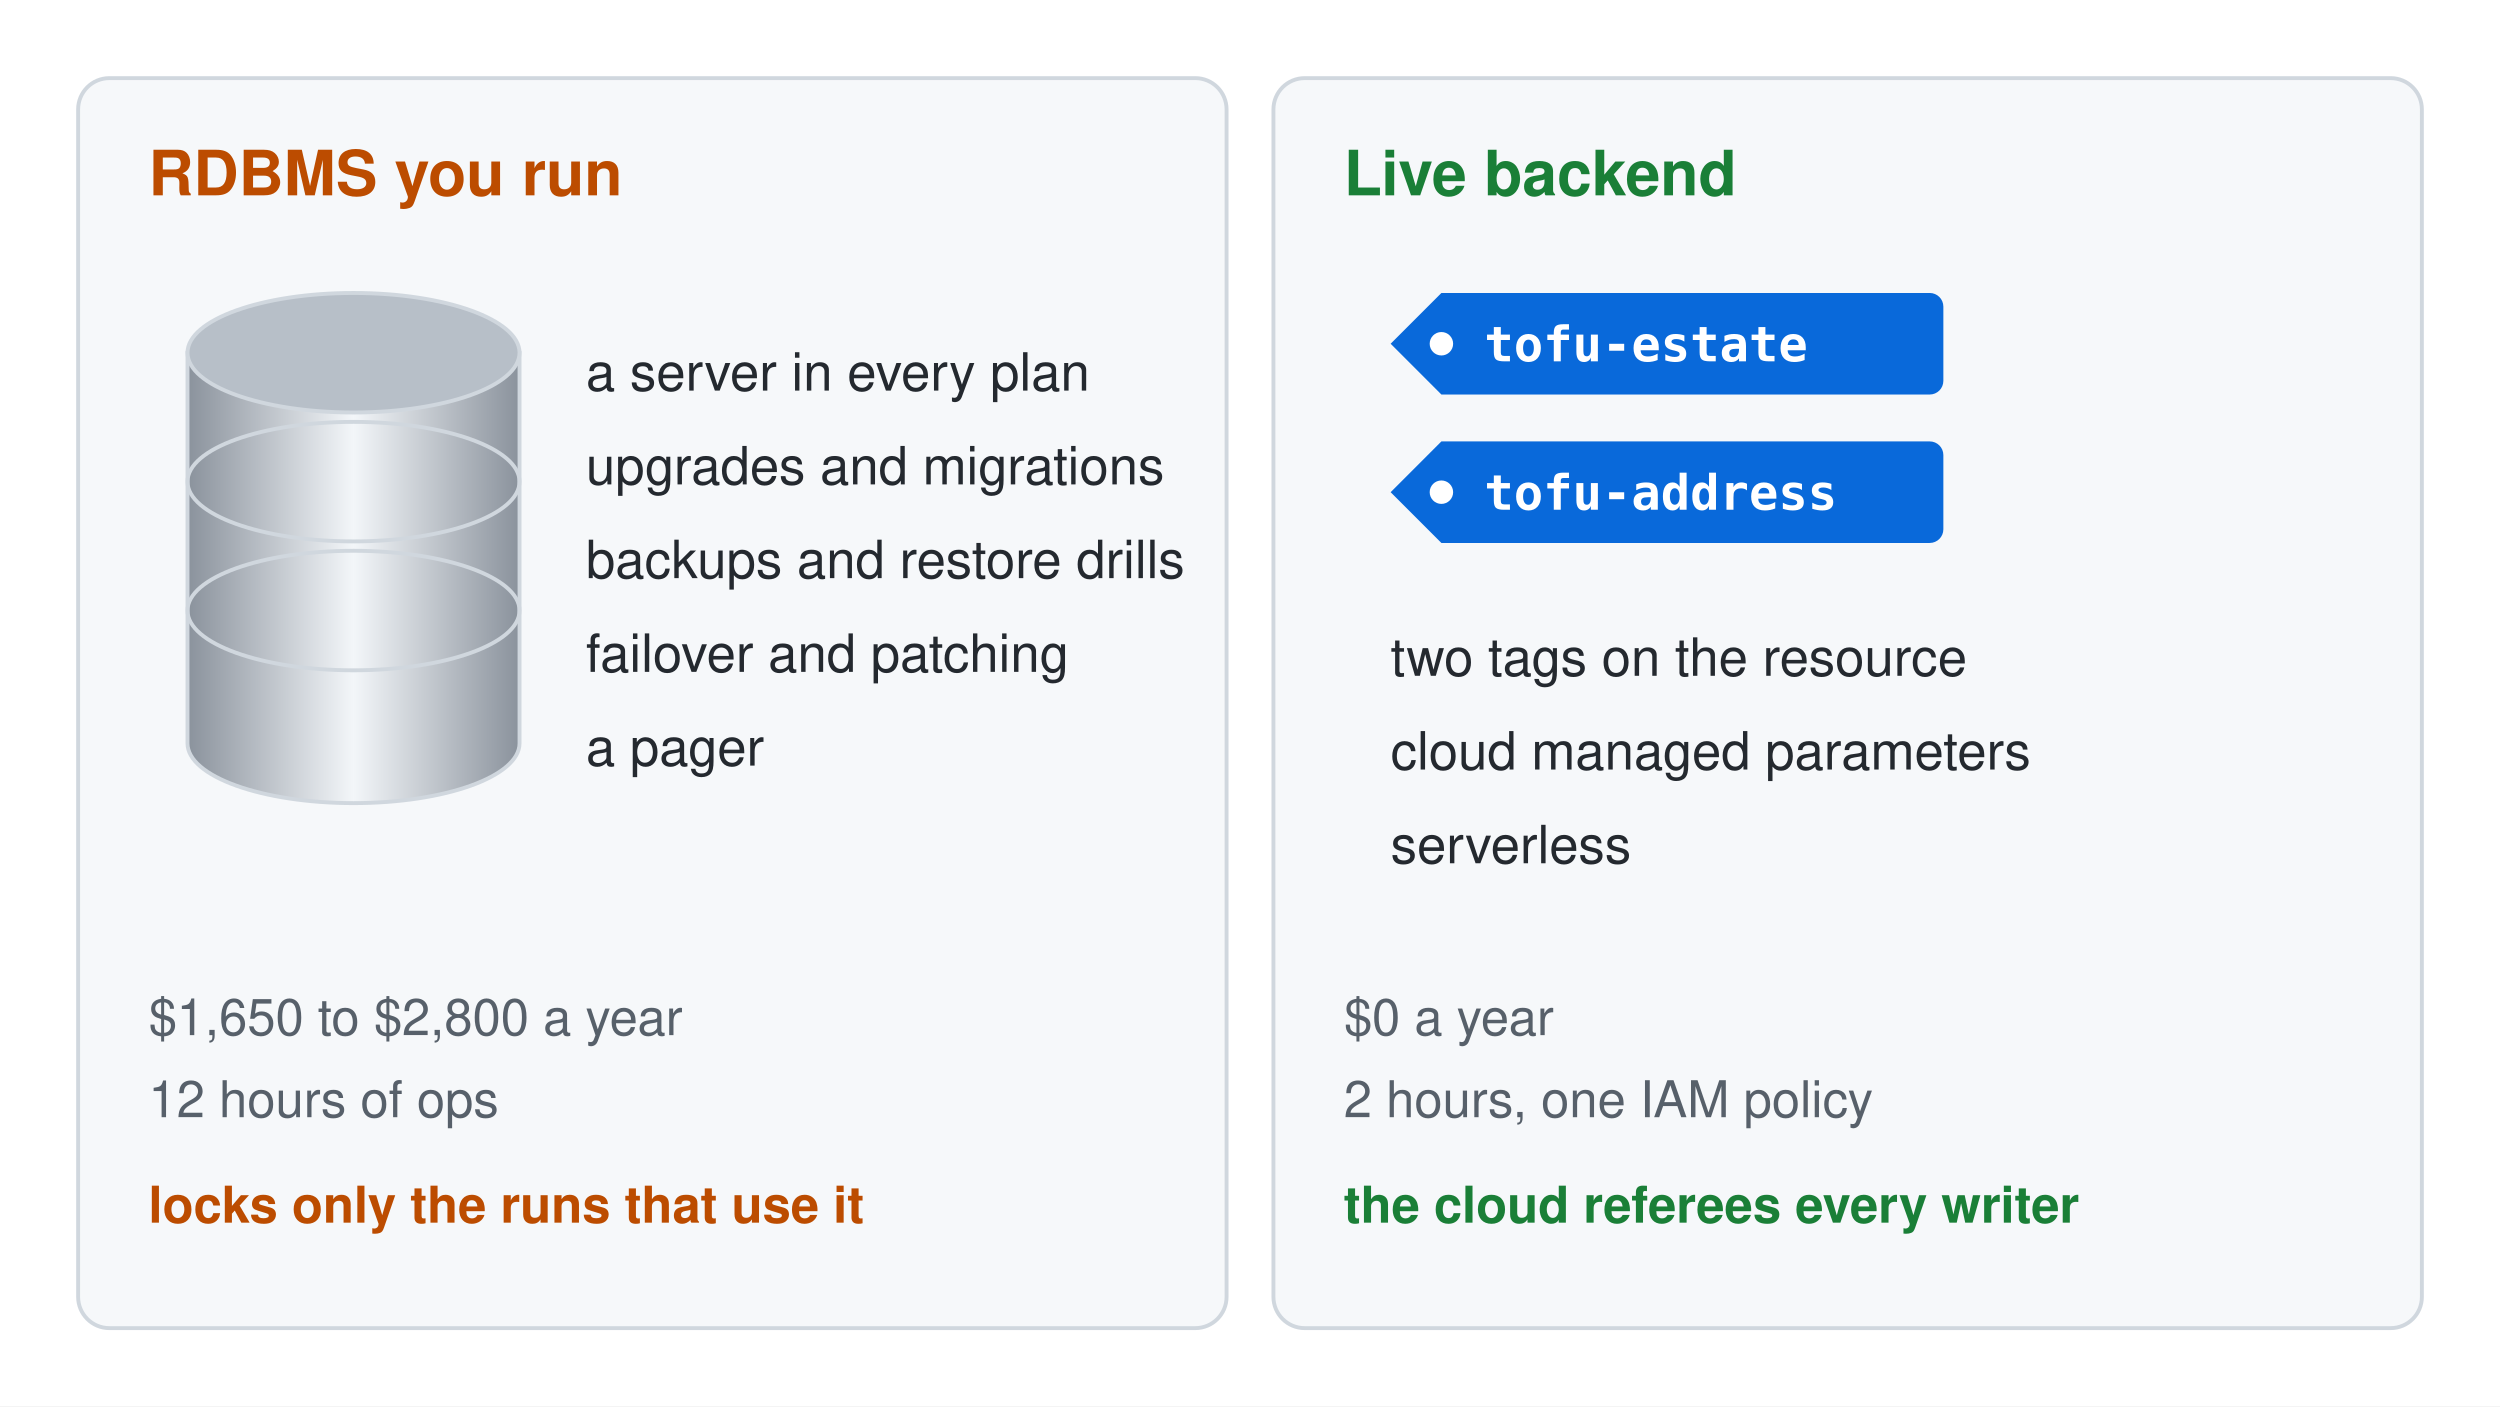
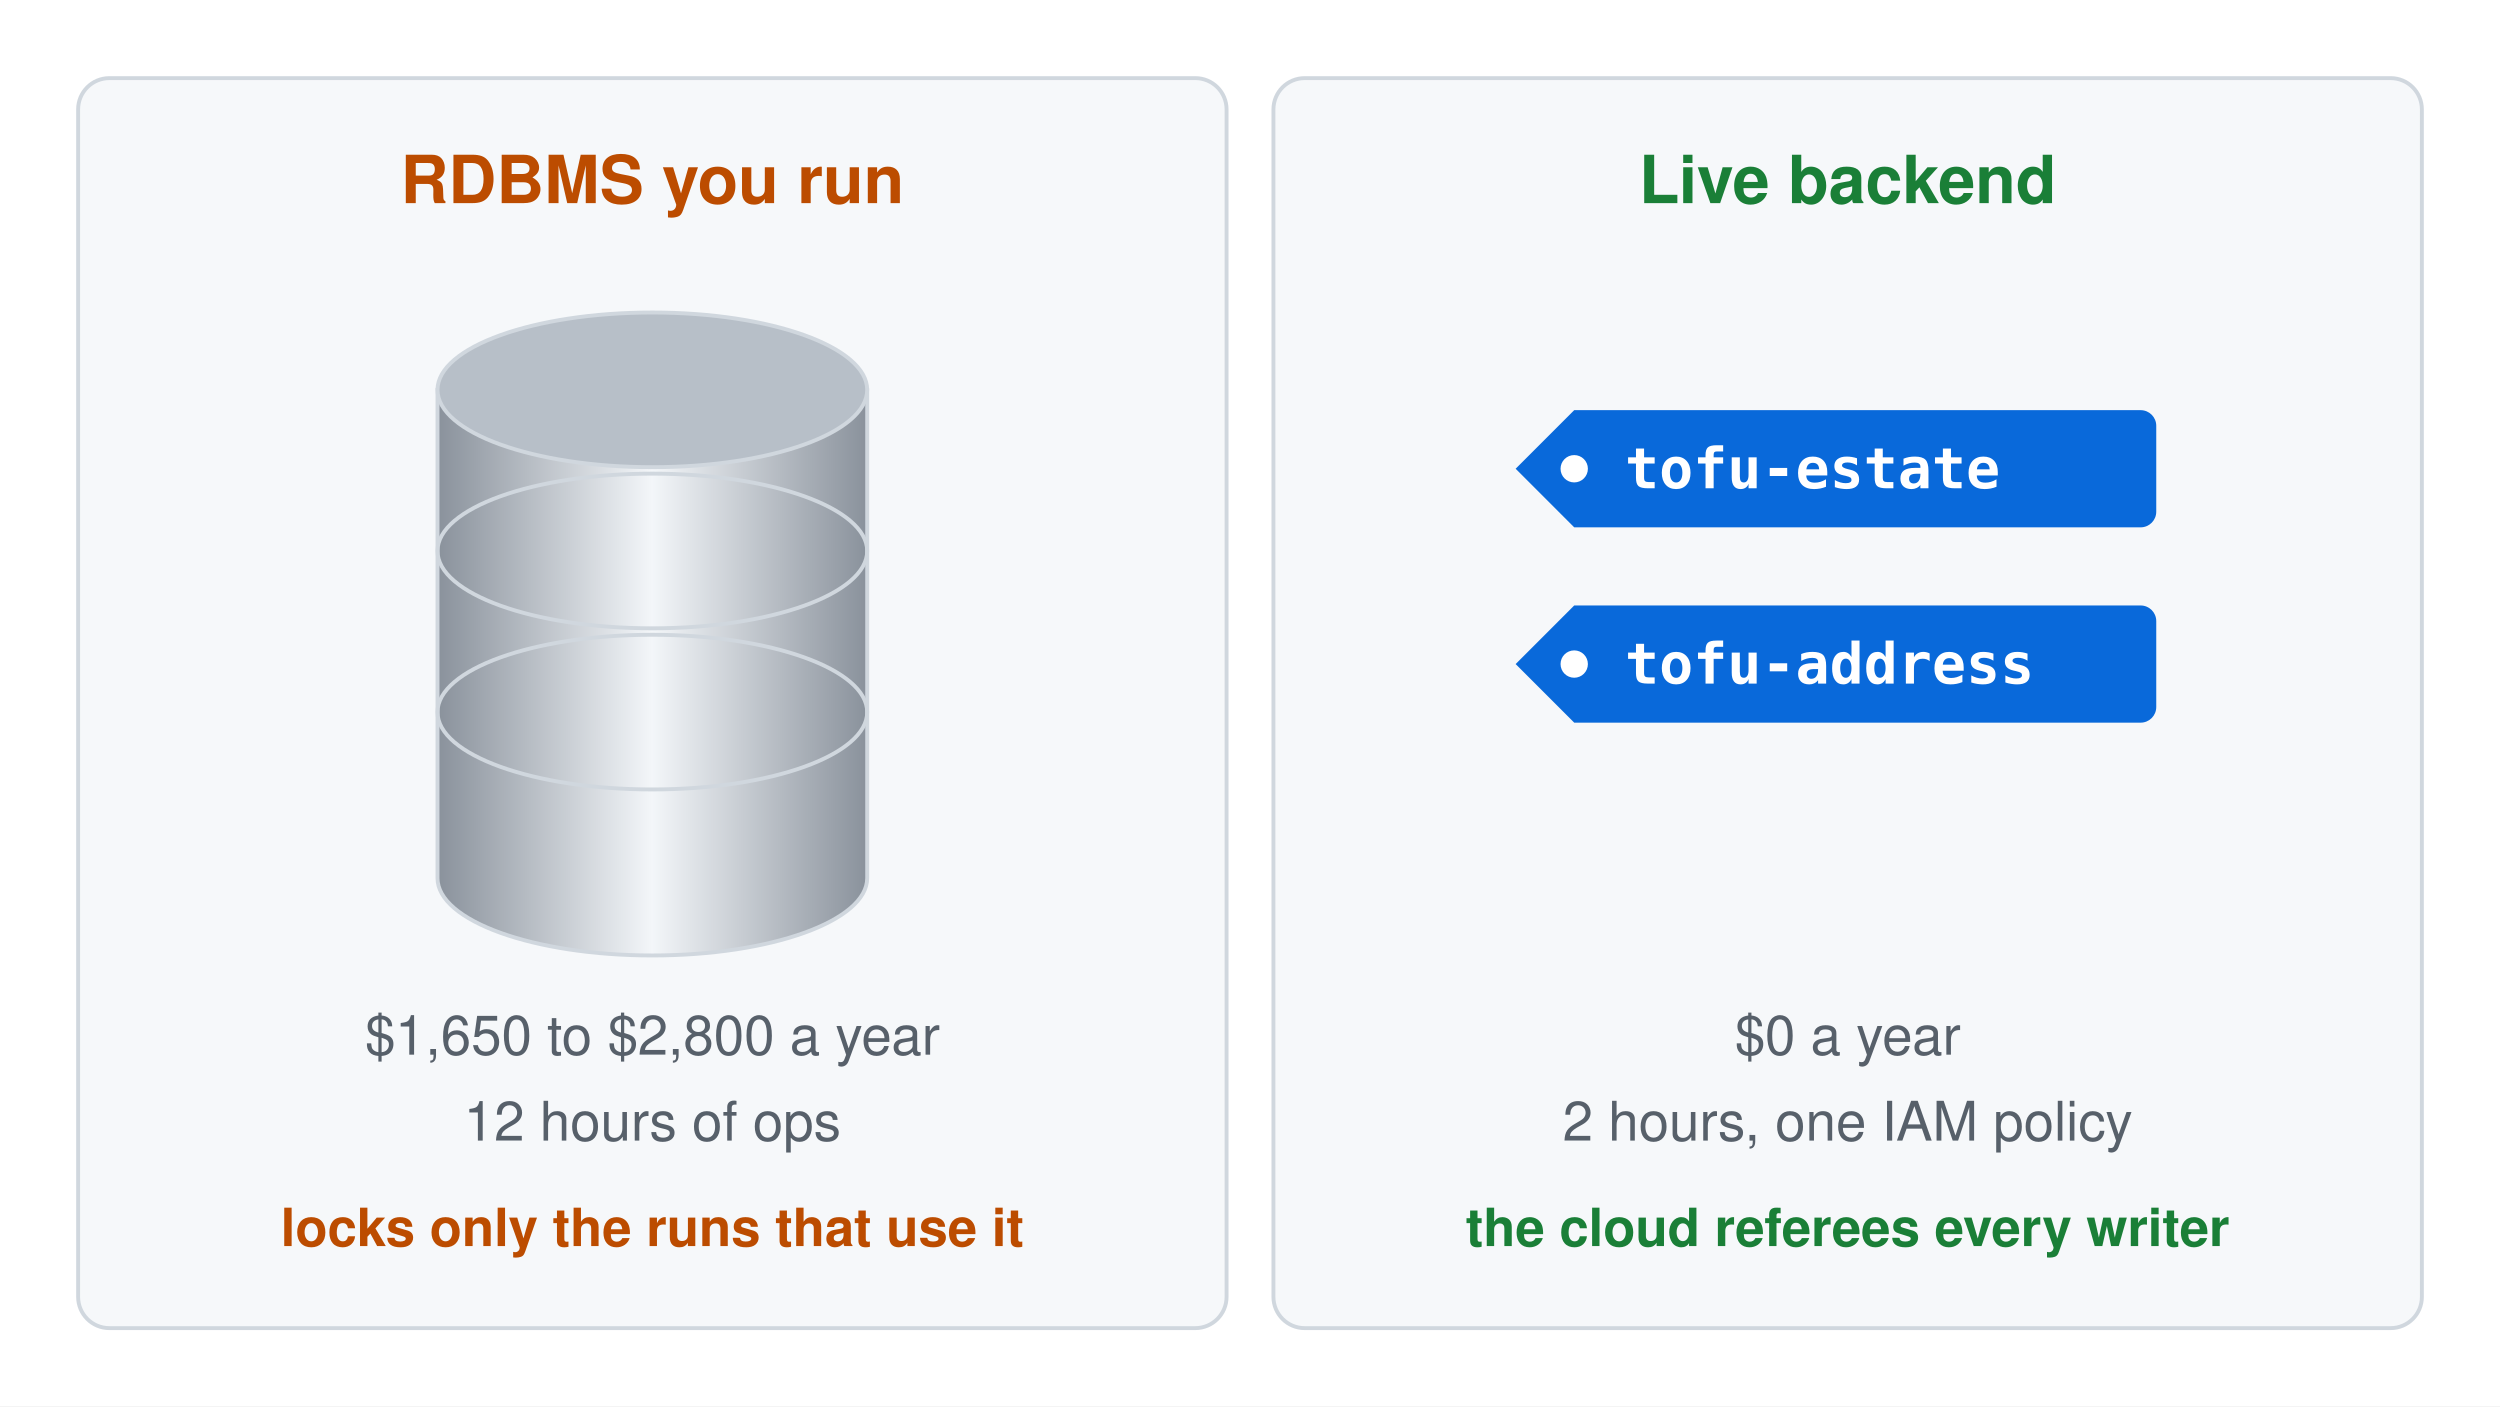
<svg xmlns="http://www.w3.org/2000/svg" viewBox="0 0 1280 720" font-family="-apple-system, Segoe UI, Helvetica, Arial, sans-serif">
  <rect width="1280" height="720" fill="#ffffff" />
  <rect x="40" y="40" width="588" height="640" rx="16" fill="#f6f8fa" stroke="#d0d7de" stroke-width="2" />
-   <text x="76" y="100" font-size="32" font-weight="700" fill="#bc4c00">RDBMS you run</text>
+   <text x="334" y="104" font-size="34" font-weight="700" fill="#bc4c00" text-anchor="middle">RDBMS you run</text>
  <defs>
    <linearGradient id="cyl" x1="0" x2="1">
      <stop offset="0" stop-color="#8a929c" />
      <stop offset="0.5" stop-color="#f3f6f9" />
      <stop offset="1" stop-color="#8a929c" />
    </linearGradient>
  </defs>
-   <path d="M96 180.6 v200 a85.0 30.6 0 0 0 170 0 v-200 z" fill="url(#cyl)" stroke="#d0d7de" stroke-width="2" />
-   <ellipse cx="181.0" cy="180.6" rx="85.0" ry="30.6" fill="#b7bfc8" stroke="#d0d7de" stroke-width="2" />
-   <ellipse cx="181.0" cy="246.6" rx="85.0" ry="30.6" fill="none" stroke="#d0d7de" stroke-width="2" />
-   <ellipse cx="181.0" cy="312.6" rx="85.0" ry="30.6" fill="none" stroke="#d0d7de" stroke-width="2" />
-   <text x="300" y="200" font-size="27" fill="#24292f">a server in every plan</text>
-   <text x="300" y="248" font-size="27" fill="#24292f">upgrades and migrations</text>
-   <text x="300" y="296" font-size="27" fill="#24292f">backups and restore drills</text>
-   <text x="300" y="344" font-size="27" fill="#24292f">failover and patching</text>
-   <text x="300" y="392" font-size="27" fill="#24292f">a pager</text>
-   <text x="76" y="530" font-size="26" fill="#57606a">$1,650 to $2,800 a year</text>
-   <text x="76" y="572" font-size="26" fill="#57606a">12 hours of ops</text>
-   <text x="76" y="626" font-size="26" font-weight="700" fill="#bc4c00">locks only the runs that use it</text>
+   <path d="M224 199.6 v250 a110.0 39.6 0 0 0 220 0 v-250 z" fill="url(#cyl)" stroke="#d0d7de" stroke-width="2" />
+   <ellipse cx="334.0" cy="199.6" rx="110.0" ry="39.6" fill="#b7bfc8" stroke="#d0d7de" stroke-width="2" />
+   <ellipse cx="334.0" cy="282.1" rx="110.0" ry="39.6" fill="none" stroke="#d0d7de" stroke-width="2" />
+   <ellipse cx="334.0" cy="364.6" rx="110.0" ry="39.6" fill="none" stroke="#d0d7de" stroke-width="2" />
+   <text x="334" y="540" font-size="28" fill="#57606a" text-anchor="middle">$1,650 to $2,800 a year</text>
+   <text x="334" y="584" font-size="28" fill="#57606a" text-anchor="middle">12 hours of ops</text>
+   <text x="334" y="638" font-size="27" font-weight="700" fill="#bc4c00" text-anchor="middle">locks only the runs that use it</text>
  <rect x="652" y="40" width="588" height="640" rx="16" fill="#f6f8fa" stroke="#d0d7de" stroke-width="2" />
-   <text x="688" y="100" font-size="32" font-weight="700" fill="#1a7f37">Live backend</text>
-   <path d="M712 176 l26 -26 h250 a7 7 0 0 1 7 7 v38 a7 7 0 0 1 -7 7 h-250 z" fill="#0969da" />
-   <circle cx="738" cy="176" r="6" fill="#ffffff" />
-   <text x="760" y="185" font-size="25" font-weight="700" fill="#ffffff" font-family="ui-monospace, SFMono-Regular, Menlo, monospace">tofu-estate</text>
-   <path d="M712 252 l26 -26 h250 a7 7 0 0 1 7 7 v38 a7 7 0 0 1 -7 7 h-250 z" fill="#0969da" />
-   <circle cx="738" cy="252" r="6" fill="#ffffff" />
-   <text x="760" y="261" font-size="25" font-weight="700" fill="#ffffff" font-family="ui-monospace, SFMono-Regular, Menlo, monospace">tofu-address</text>
-   <text x="712" y="346" font-size="27" fill="#24292f">two tags on the resource</text>
-   <text x="712" y="394" font-size="27" fill="#24292f">cloud managed parameters</text>
-   <text x="712" y="442" font-size="27" fill="#24292f">serverless</text>
-   <text x="688" y="530" font-size="26" fill="#57606a">$0 a year</text>
-   <text x="688" y="572" font-size="26" fill="#57606a">2 hours, one IAM policy</text>
-   <text x="688" y="626" font-size="26" font-weight="700" fill="#1a7f37">the cloud referees every writer</text>
+   <text x="946" y="104" font-size="34" font-weight="700" fill="#1a7f37" text-anchor="middle">Live backend</text>
+   <path d="M776 240 l30 -30 h290 a8 8 0 0 1 8 8 v44 a8 8 0 0 1 -8 8 h-290 z" fill="#0969da" />
+   <circle cx="806" cy="240" r="7" fill="#ffffff" />
+   <text x="832" y="250" font-size="29" font-weight="700" fill="#ffffff" font-family="ui-monospace, SFMono-Regular, Menlo, monospace">tofu-estate</text>
+   <path d="M776 340 l30 -30 h290 a8 8 0 0 1 8 8 v44 a8 8 0 0 1 -8 8 h-290 z" fill="#0969da" />
+   <circle cx="806" cy="340" r="7" fill="#ffffff" />
+   <text x="832" y="350" font-size="29" font-weight="700" fill="#ffffff" font-family="ui-monospace, SFMono-Regular, Menlo, monospace">tofu-address</text>
+   <text x="946" y="540" font-size="28" fill="#57606a" text-anchor="middle">$0 a year</text>
+   <text x="946" y="584" font-size="28" fill="#57606a" text-anchor="middle">2 hours, one IAM policy</text>
+   <text x="946" y="638" font-size="27" font-weight="700" fill="#1a7f37" text-anchor="middle">the cloud referees every writer</text>
</svg>
